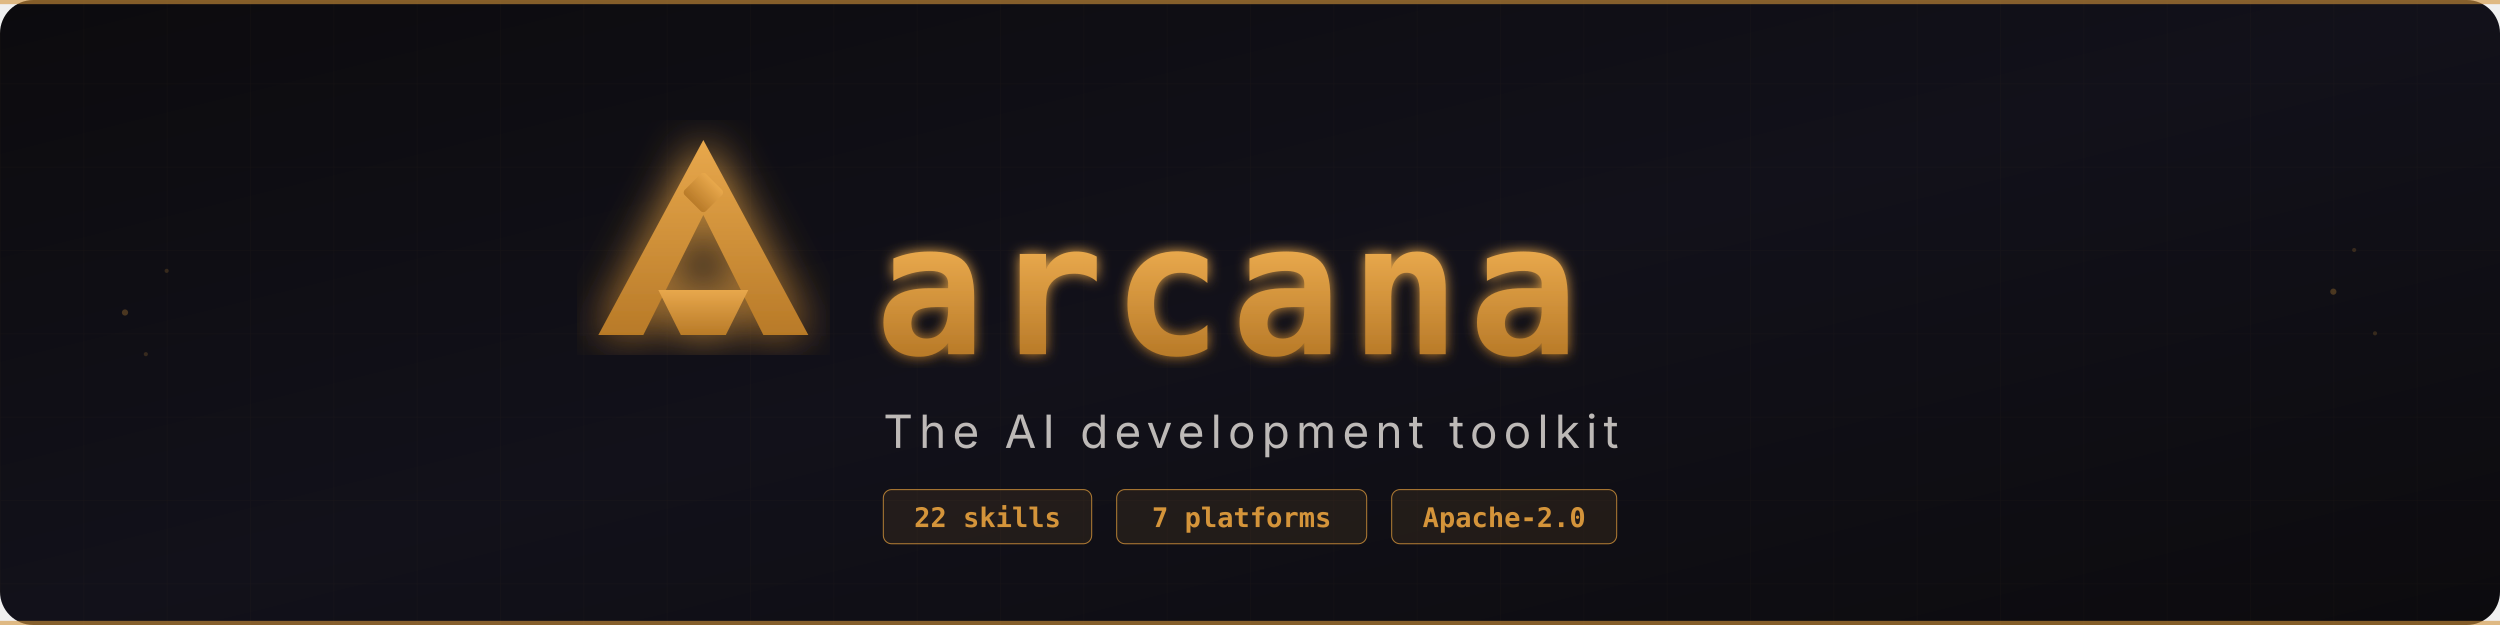
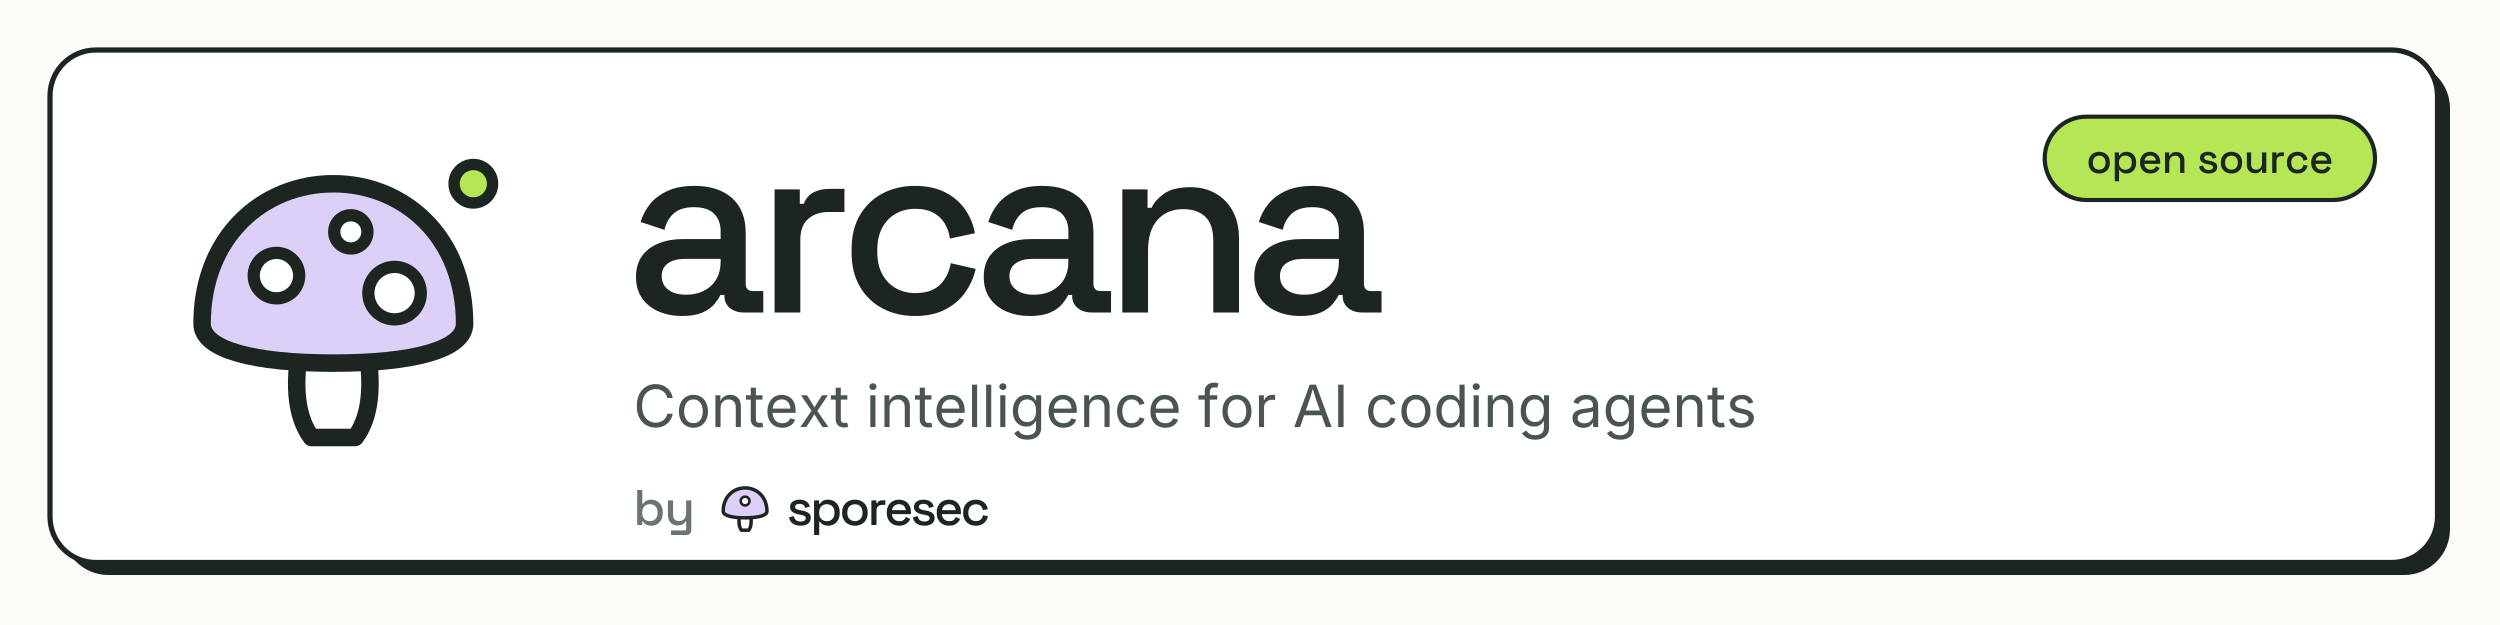
- <svg xmlns="http://www.w3.org/2000/svg" viewBox="0 0 1200 300" width="1200" height="300">
-   <defs>
-     <linearGradient id="bg" x1="0" y1="0" x2="1" y2="1">
-       <stop offset="0%" stop-color="#0c0b0e" />
-       <stop offset="50%" stop-color="#12111a" />
-       <stop offset="100%" stop-color="#0c0b0e" />
-     </linearGradient>
-     <linearGradient id="amber-glow" x1="0" y1="0" x2="0" y2="1">
-       <stop offset="0%" stop-color="#e8a84c" />
-       <stop offset="100%" stop-color="#b87a28" />
-     </linearGradient>
-     <filter id="glow">
-       <feGaussianBlur stdDeviation="6" result="blur" />
-       <feMerge>
-         <feMergeNode in="blur" />
-         <feMergeNode in="SourceGraphic" />
-       </feMerge>
-     </filter>
-     <filter id="soft-glow">
-       <feGaussianBlur stdDeviation="3" result="blur" />
-       <feMerge>
-         <feMergeNode in="blur" />
-         <feMergeNode in="SourceGraphic" />
-       </feMerge>
-     </filter>
-     <pattern id="grid" width="40" height="40" patternUnits="userSpaceOnUse">
-       <path d="M 40 0 L 0 0 0 40" fill="none" stroke="rgba(212,148,58,0.04)" stroke-width="0.5" />
-     </pattern>
-   </defs>
-   <rect width="1200" height="300" fill="url(#bg)" rx="16" />
-   <rect width="1200" height="300" fill="url(#grid)" rx="16" />
-   <line x1="0" y1="1" x2="1200" y2="1" stroke="#d4943a" stroke-width="2" opacity="0.6" />
-   <line x1="0" y1="299" x2="1200" y2="299" stroke="#d4943a" stroke-width="2" opacity="0.6" />
-   <circle cx="60" cy="150" r="1.5" fill="#d4943a" opacity="0.3" />
-   <circle cx="80" cy="130" r="1" fill="#d4943a" opacity="0.2" />
-   <circle cx="70" cy="170" r="1" fill="#d4943a" opacity="0.2" />
-   <circle cx="1120" cy="140" r="1.5" fill="#d4943a" opacity="0.3" />
-   <circle cx="1140" cy="160" r="1" fill="#d4943a" opacity="0.2" />
-   <circle cx="1130" cy="120" r="1" fill="#d4943a" opacity="0.2" />
-   <g transform="translate(280, 60) scale(1.8)" filter="url(#glow)">
-     <polygon fill="url(#amber-glow)" points="32,4 4,56 16,56 32,24 48,56 60,56" />
-     <polygon fill="url(#amber-glow)" points="20,44 44,44 38,56 26,56" />
-     <rect fill="url(#amber-glow)" x="28" y="14" width="8" height="8" rx="1" transform="rotate(45,32,18)" />
+ <svg xmlns="http://www.w3.org/2000/svg" viewBox="0 0 1200 300" width="1200" height="300" role="img" aria-label="arcana by sporesec: context intelligence for AI coding agents">
+   <rect width="1200" height="300" fill="#FBFBF8" />
+   <rect x="30" y="30" width="1146" height="246" rx="22" fill="#1D2521" />
+   <rect x="24" y="24" width="1146" height="246" rx="22" fill="#FFFFFF" stroke="#1D2521" stroke-width="2.5" />
+   <g transform="translate(76 63) scale(4.2)" stroke="#1D2521" stroke-linejoin="round">
+     <path d="M16 26 C15.5 30 16 33 17.5 35 h5 C24 33 24.5 30 24 26" fill="#FFFFFF" stroke-width="2" />
+     <path d="M5 22 C5 12 12 6 20 6 C28 6 35 12 35 22 C35 25 29 26.5 20 26.5 C11 26.5 5 25 5 22 Z" fill="#DCCFF8" stroke-width="2" />
+     <circle cx="13.5" cy="16.5" r="2.6" fill="#FFFFFF" stroke-width="1.4" />
+     <circle cx="22" cy="11.5" r="1.9" fill="#FFFFFF" stroke-width="1.4" />
+     <circle cx="27" cy="18.5" r="3" fill="#FFFFFF" stroke-width="1.4" />
+     <circle cx="36" cy="6" r="2.2" fill="#B5E655" stroke-width="1.3" />
  </g>
-   <text x="420" y="170" fill="url(#amber-glow)" font-family="'JetBrains Mono','Fira Code','Cascadia Code',monospace" font-size="88" font-weight="700" letter-spacing="4" filter="url(#soft-glow)">arcana</text>
-   <text x="424" y="215" fill="#e8e4df" font-family="'Inter','Segoe UI',system-ui,sans-serif" font-size="22" letter-spacing="3" opacity="0.8">The AI development toolkit</text>
-   <g transform="translate(424, 235)">
-     <rect width="100" height="26" rx="4" fill="rgba(212,148,58,0.12)" stroke="#d4943a" stroke-width="0.5" opacity="0.8" />
-     <text x="50" y="18" fill="#d4943a" font-family="'JetBrains Mono','Fira Code',monospace" font-size="13" font-weight="600" text-anchor="middle">22 skills</text>
+   <path d="M327.426 151.68Q321.15 151.68 316.131 149.502Q311.112 147.324 308.193 143.127Q305.274 138.93 305.274 132.936Q305.274 126.9 308.193 122.865Q311.112 118.83 316.227 116.793Q321.342 114.756 327.81 114.756H345.894V110.934Q345.894 105.726 342.75 102.585Q339.606 99.444 333.132 99.444Q326.778 99.444 323.409 102.444Q320.04 105.444 318.948 110.322L307.464 106.566Q308.904 101.796 312.063 97.89Q315.222 93.984 320.499 91.602Q325.776 89.22 333.288 89.22Q344.796 89.22 351.363 95.058Q357.93 100.896 357.93 111.762V136.104Q357.93 139.704 361.29 139.704H366.384V150.0H357.144Q352.956 150.0 350.328 147.819Q347.7 145.638 347.7 141.954V141.582H345.798Q344.94 143.442 342.987 145.845Q341.034 148.248 337.308 149.964Q333.582 151.68 327.426 151.68ZM329.31 141.456Q336.678 141.456 341.286 137.202Q345.894 132.948 345.894 125.556V124.272H328.554Q323.64 124.272 320.631 126.387Q317.622 128.502 317.622 132.582Q317.622 136.662 320.751 139.059Q323.88 141.456 329.31 141.456ZM371.796 150.0V90.9H383.904V97.83H385.812Q387.258 94.104 390.402 92.382Q393.546 90.66 398.256 90.66H405.33V101.748H397.806Q391.752 101.748 387.948 105.039Q384.144 108.33 384.144 115.236V150.0ZM439.134 151.68Q430.536 151.68 423.642 148.059Q416.748 144.438 412.752 137.598Q408.756 130.758 408.756 121.206V119.694Q408.756 110.1 412.752 103.281Q416.748 96.462 423.642 92.841Q430.536 89.22 439.134 89.22Q447.612 89.22 453.627 92.283Q459.642 95.346 463.254 100.524Q466.866 105.702 467.94 111.966L455.946 114.498Q455.424 110.52 453.492 107.283Q451.56 104.046 448.059 102.135Q444.558 100.224 439.368 100.224Q434.178 100.224 430.035 102.54Q425.892 104.856 423.498 109.26Q421.104 113.664 421.104 119.892V121.008Q421.104 127.236 423.498 131.64Q425.892 136.044 430.035 138.36Q434.178 140.676 439.368 140.676Q447.174 140.676 451.239 136.632Q455.304 132.588 456.348 126.324L468.342 129.09Q466.95 135.198 463.296 140.376Q459.642 145.554 453.627 148.617Q447.612 151.68 439.134 151.68ZM494.346 151.68Q488.07 151.68 483.051 149.502Q478.032 147.324 475.113 143.127Q472.194 138.93 472.194 132.936Q472.194 126.9 475.113 122.865Q478.032 118.83 483.147 116.793Q488.262 114.756 494.73 114.756H512.814V110.934Q512.814 105.726 509.67 102.585Q506.526 99.444 500.052 99.444Q493.698 99.444 490.329 102.444Q486.96 105.444 485.868 110.322L474.384 106.566Q475.824 101.796 478.983 97.89Q482.142 93.984 487.419 91.602Q492.696 89.22 500.208 89.22Q511.716 89.22 518.283 95.058Q524.85 100.896 524.85 111.762V136.104Q524.85 139.704 528.21 139.704H533.304V150.0H524.064Q519.876 150.0 517.248 147.819Q514.62 145.638 514.62 141.954V141.582H512.718Q511.86 143.442 509.907 145.845Q507.954 148.248 504.228 149.964Q500.502 151.68 494.346 151.68ZM496.23 141.456Q503.598 141.456 508.206 137.202Q512.814 132.948 512.814 125.556V124.272H495.474Q490.56 124.272 487.551 126.387Q484.542 128.502 484.542 132.582Q484.542 136.662 487.671 139.059Q490.8 141.456 496.23 141.456ZM538.716 150.0V90.9H550.824V99.75H552.732Q554.424 96.084 558.72 92.97Q563.016 89.856 571.518 89.856Q578.268 89.856 583.509 92.847Q588.75 95.838 591.735 101.334Q594.72 106.83 594.72 114.48V150.0H582.372V115.428Q582.372 107.7 578.547 104.046Q574.722 100.392 567.93 100.392Q560.256 100.392 555.66 105.474Q551.064 110.556 551.064 120.138V150.0ZM624.186 151.68Q617.91 151.68 612.891 149.502Q607.872 147.324 604.953 143.127Q602.034 138.93 602.034 132.936Q602.034 126.9 604.953 122.865Q607.872 118.83 612.987 116.793Q618.102 114.756 624.57 114.756H642.654V110.934Q642.654 105.726 639.51 102.585Q636.366 99.444 629.892 99.444Q623.538 99.444 620.169 102.444Q616.8 105.444 615.708 110.322L604.224 106.566Q605.664 101.796 608.823 97.89Q611.982 93.984 617.259 91.602Q622.536 89.22 630.048 89.22Q641.556 89.22 648.123 95.058Q654.69 100.896 654.69 111.762V136.104Q654.69 139.704 658.05 139.704H663.144V150.0H653.904Q649.716 150.0 647.088 147.819Q644.46 145.638 644.46 141.954V141.582H642.558Q641.7 143.442 639.747 145.845Q637.794 148.248 634.068 149.964Q630.342 151.68 624.186 151.68ZM626.07 141.456Q633.438 141.456 638.046 137.202Q642.654 132.948 642.654 125.556V124.272H625.314Q620.4 124.272 617.391 126.387Q614.382 128.502 614.382 132.582Q614.382 136.662 617.511 139.059Q620.64 141.456 626.07 141.456Z" fill="#1D2521" />
+   <path d="M314.705 205.273Q312.094 205.273 310.05 204.009Q308.006 202.744 306.837 200.399Q305.668 198.055 305.668 194.828Q305.668 191.588 306.837 189.243Q308.006 186.898 310.05 185.627Q312.094 184.355 314.705 184.355Q316.25 184.355 317.624 184.807Q318.998 185.258 320.092 186.126Q321.186 186.994 321.917 188.231Q322.648 189.469 322.922 191.041H320.324Q320.105 189.988 319.579 189.195Q319.053 188.402 318.294 187.855Q317.535 187.309 316.619 187.035Q315.703 186.762 314.705 186.762Q312.873 186.762 311.396 187.691Q309.92 188.621 309.059 190.419Q308.197 192.217 308.197 194.828Q308.197 197.426 309.065 199.224Q309.934 201.021 311.41 201.944Q312.887 202.867 314.705 202.867Q315.703 202.867 316.619 202.587Q317.535 202.307 318.294 201.767Q319.053 201.227 319.579 200.427Q320.105 199.627 320.324 198.588H322.922Q322.662 200.146 321.931 201.377Q321.199 202.607 320.105 203.482Q319.012 204.357 317.638 204.815Q316.264 205.273 314.705 205.273ZM332.834 205.328Q330.756 205.328 329.19 204.344Q327.625 203.359 326.75 201.582Q325.875 199.805 325.875 197.453Q325.875 195.061 326.75 193.276Q327.625 191.492 329.19 190.508Q330.756 189.523 332.834 189.523Q334.926 189.523 336.498 190.508Q338.07 191.492 338.945 193.276Q339.82 195.061 339.82 197.453Q339.82 199.805 338.945 201.582Q338.07 203.359 336.498 204.344Q334.926 205.328 332.834 205.328ZM332.834 203.127Q334.379 203.127 335.377 202.334Q336.375 201.541 336.854 200.249Q337.332 198.957 337.332 197.453Q337.332 195.936 336.854 194.63Q336.375 193.324 335.377 192.524Q334.379 191.725 332.834 191.725Q331.303 191.725 330.318 192.524Q329.334 193.324 328.855 194.623Q328.377 195.922 328.377 197.453Q328.377 198.957 328.855 200.249Q329.334 201.541 330.318 202.334Q331.303 203.127 332.834 203.127ZM345.863 195.84V205.0H343.402V189.715H345.768L345.781 193.42H345.439Q346.137 191.301 347.429 190.412Q348.721 189.523 350.457 189.523Q352.002 189.523 353.164 190.159Q354.326 190.795 354.976 192.073Q355.625 193.352 355.625 195.293V205.0H353.164V195.498Q353.164 193.734 352.241 192.736Q351.318 191.738 349.719 191.738Q348.625 191.738 347.75 192.217Q346.875 192.695 346.369 193.611Q345.863 194.527 345.863 195.84ZM365.961 189.715V191.82H358.059V189.715ZM360.355 186.078H362.816V201.035Q362.816 202.061 363.233 202.532Q363.65 203.004 364.621 203.004Q364.854 203.004 365.216 202.949Q365.578 202.895 365.879 202.84L366.385 204.918Q366.002 205.055 365.517 205.123Q365.031 205.191 364.553 205.191Q362.57 205.191 361.463 204.146Q360.355 203.1 360.355 201.227ZM375.531 205.328Q373.316 205.328 371.71 204.344Q370.104 203.359 369.235 201.596Q368.367 199.832 368.367 197.48Q368.367 195.129 369.215 193.338Q370.062 191.547 371.614 190.535Q373.166 189.523 375.244 189.523Q376.461 189.523 377.644 189.927Q378.826 190.33 379.79 191.226Q380.754 192.121 381.328 193.584Q381.902 195.047 381.902 197.166V198.191H370.035V196.113H380.576L379.428 196.879Q379.428 195.375 378.956 194.206Q378.484 193.037 377.555 192.374Q376.625 191.711 375.244 191.711Q373.863 191.711 372.879 192.388Q371.895 193.064 371.375 194.151Q370.855 195.238 370.855 196.482V197.863Q370.855 199.559 371.443 200.741Q372.031 201.924 373.091 202.532Q374.15 203.141 375.545 203.141Q376.447 203.141 377.186 202.881Q377.924 202.621 378.457 202.095Q378.99 201.568 379.277 200.789L381.656 201.445Q381.301 202.594 380.453 203.469Q379.605 204.344 378.354 204.836Q377.104 205.328 375.531 205.328ZM384.158 205.0 390.188 196.209 390.174 198.096 384.473 189.715H387.344L389.244 192.682Q389.982 193.83 390.522 194.828Q391.062 195.826 391.637 196.756H390.352Q390.939 195.826 391.425 194.828Q391.91 193.83 392.662 192.682L394.604 189.715H397.42L391.691 198.205V196.387L397.666 205.0H394.809L392.566 201.568Q391.842 200.447 391.315 199.483Q390.789 198.52 390.229 197.631H391.527Q390.967 198.52 390.488 199.483Q390.01 200.447 389.271 201.568L387.002 205.0ZM406.73 189.715V191.82H398.828V189.715ZM401.125 186.078H403.586V201.035Q403.586 202.061 404.003 202.532Q404.42 203.004 405.391 203.004Q405.623 203.004 405.985 202.949Q406.348 202.895 406.648 202.84L407.154 204.918Q406.771 205.055 406.286 205.123Q405.801 205.191 405.322 205.191Q403.34 205.191 402.232 204.146Q401.125 203.1 401.125 201.227ZM417.75 205.0V189.715H420.211V205.0ZM418.994 187.213Q418.297 187.213 417.791 186.734Q417.285 186.256 417.285 185.586Q417.285 184.902 417.791 184.431Q418.297 183.959 418.994 183.959Q419.705 183.959 420.211 184.431Q420.717 184.902 420.717 185.586Q420.717 186.256 420.211 186.734Q419.705 187.213 418.994 187.213ZM426.992 195.84V205.0H424.531V189.715H426.896L426.91 193.42H426.568Q427.266 191.301 428.558 190.412Q429.85 189.523 431.586 189.523Q433.131 189.523 434.293 190.159Q435.455 190.795 436.104 192.073Q436.754 193.352 436.754 195.293V205.0H434.293V195.498Q434.293 193.734 433.37 192.736Q432.447 191.738 430.848 191.738Q429.754 191.738 428.879 192.217Q428.004 192.695 427.498 193.611Q426.992 194.527 426.992 195.84ZM447.09 189.715V191.82H439.188V189.715ZM441.484 186.078H443.945V201.035Q443.945 202.061 444.362 202.532Q444.779 203.004 445.75 203.004Q445.982 203.004 446.345 202.949Q446.707 202.895 447.008 202.84L447.514 204.918Q447.131 205.055 446.646 205.123Q446.16 205.191 445.682 205.191Q443.699 205.191 442.592 204.146Q441.484 203.1 441.484 201.227ZM456.66 205.328Q454.445 205.328 452.839 204.344Q451.232 203.359 450.364 201.596Q449.496 199.832 449.496 197.48Q449.496 195.129 450.344 193.338Q451.191 191.547 452.743 190.535Q454.295 189.523 456.373 189.523Q457.59 189.523 458.772 189.927Q459.955 190.33 460.919 191.226Q461.883 192.121 462.457 193.584Q463.031 195.047 463.031 197.166V198.191H451.164V196.113H461.705L460.557 196.879Q460.557 195.375 460.085 194.206Q459.613 193.037 458.684 192.374Q457.754 191.711 456.373 191.711Q454.992 191.711 454.008 192.388Q453.023 193.064 452.504 194.151Q451.984 195.238 451.984 196.482V197.863Q451.984 199.559 452.572 200.741Q453.16 201.924 454.22 202.532Q455.279 203.141 456.674 203.141Q457.576 203.141 458.314 202.881Q459.053 202.621 459.586 202.095Q460.119 201.568 460.406 200.789L462.785 201.445Q462.43 202.594 461.582 203.469Q460.734 204.344 459.483 204.836Q458.232 205.328 456.66 205.328ZM469.02 184.629V205.0H466.559V184.629ZM475.801 184.629V205.0H473.34V184.629ZM480.121 205.0V189.715H482.582V205.0ZM481.365 187.213Q480.668 187.213 480.162 186.734Q479.656 186.256 479.656 185.586Q479.656 184.902 480.162 184.431Q480.668 183.959 481.365 183.959Q482.076 183.959 482.582 184.431Q483.088 184.902 483.088 185.586Q483.088 186.256 482.582 186.734Q482.076 187.213 481.365 187.213ZM493.096 211.043Q491.4 211.043 490.163 210.612Q488.926 210.182 488.105 209.471Q487.285 208.76 486.807 207.926L488.803 206.641Q489.131 207.078 489.616 207.611Q490.102 208.145 490.929 208.521Q491.756 208.896 493.096 208.896Q494.928 208.896 496.11 208.021Q497.293 207.146 497.293 205.26V202.197H497.061Q496.801 202.635 496.329 203.236Q495.857 203.838 494.976 204.296Q494.094 204.754 492.617 204.754Q490.785 204.754 489.322 203.886Q487.859 203.018 487.012 201.35Q486.164 199.682 486.164 197.289Q486.164 194.924 486.998 193.181Q487.832 191.438 489.302 190.48Q490.771 189.523 492.672 189.523Q494.148 189.523 495.03 190.009Q495.912 190.494 496.391 191.123Q496.869 191.752 497.129 192.162H497.361V189.715H499.754V205.396Q499.754 207.365 498.865 208.616Q497.977 209.867 496.466 210.455Q494.955 211.043 493.096 211.043ZM493.027 202.566Q494.422 202.566 495.379 201.931Q496.336 201.295 496.828 200.099Q497.32 198.902 497.32 197.234Q497.32 195.607 496.835 194.37Q496.35 193.133 495.393 192.429Q494.436 191.725 493.027 191.725Q491.578 191.725 490.607 192.47Q489.637 193.215 489.151 194.459Q488.666 195.703 488.666 197.234Q488.666 198.807 489.158 200.01Q489.65 201.213 490.621 201.89Q491.592 202.566 493.027 202.566ZM510.5 205.328Q508.285 205.328 506.679 204.344Q505.072 203.359 504.204 201.596Q503.336 199.832 503.336 197.48Q503.336 195.129 504.184 193.338Q505.031 191.547 506.583 190.535Q508.135 189.523 510.213 189.523Q511.43 189.523 512.612 189.927Q513.795 190.33 514.759 191.226Q515.723 192.121 516.297 193.584Q516.871 195.047 516.871 197.166V198.191H505.004V196.113H515.545L514.396 196.879Q514.396 195.375 513.925 194.206Q513.453 193.037 512.523 192.374Q511.594 191.711 510.213 191.711Q508.832 191.711 507.848 192.388Q506.863 193.064 506.344 194.151Q505.824 195.238 505.824 196.482V197.863Q505.824 199.559 506.412 200.741Q507.0 201.924 508.06 202.532Q509.119 203.141 510.514 203.141Q511.416 203.141 512.154 202.881Q512.893 202.621 513.426 202.095Q513.959 201.568 514.246 200.789L516.625 201.445Q516.27 202.594 515.422 203.469Q514.574 204.344 513.323 204.836Q512.072 205.328 510.5 205.328ZM522.859 195.84V205.0H520.398V189.715H522.764L522.777 193.42H522.436Q523.133 191.301 524.425 190.412Q525.717 189.523 527.453 189.523Q528.998 189.523 530.16 190.159Q531.322 190.795 531.972 192.073Q532.621 193.352 532.621 195.293V205.0H530.16V195.498Q530.16 193.734 529.237 192.736Q528.314 191.738 526.715 191.738Q525.621 191.738 524.746 192.217Q523.871 192.695 523.365 193.611Q522.859 194.527 522.859 195.84ZM543.162 205.328Q541.084 205.328 539.519 204.344Q537.953 203.359 537.078 201.582Q536.203 199.805 536.203 197.453Q536.203 195.061 537.078 193.276Q537.953 191.492 539.519 190.508Q541.084 189.523 543.162 189.523Q544.27 189.523 545.254 189.811Q546.238 190.098 547.052 190.638Q547.865 191.178 548.453 191.964Q549.041 192.75 549.355 193.748L546.99 194.418Q546.826 193.83 546.484 193.338Q546.143 192.846 545.657 192.483Q545.172 192.121 544.543 191.923Q543.914 191.725 543.162 191.725Q541.631 191.725 540.646 192.524Q539.662 193.324 539.184 194.623Q538.705 195.922 538.705 197.453Q538.705 198.957 539.184 200.249Q539.662 201.541 540.646 202.334Q541.631 203.127 543.162 203.127Q543.928 203.127 544.57 202.922Q545.213 202.717 545.712 202.341Q546.211 201.965 546.553 201.445Q546.895 200.926 547.059 200.311L549.41 200.98Q549.109 202.006 548.515 202.806Q547.92 203.605 547.1 204.173Q546.279 204.74 545.281 205.034Q544.283 205.328 543.162 205.328ZM559.363 205.328Q557.148 205.328 555.542 204.344Q553.936 203.359 553.067 201.596Q552.199 199.832 552.199 197.48Q552.199 195.129 553.047 193.338Q553.895 191.547 555.446 190.535Q556.998 189.523 559.076 189.523Q560.293 189.523 561.476 189.927Q562.658 190.33 563.622 191.226Q564.586 192.121 565.16 193.584Q565.734 195.047 565.734 197.166V198.191H553.867V196.113H564.408L563.26 196.879Q563.26 195.375 562.788 194.206Q562.316 193.037 561.387 192.374Q560.457 191.711 559.076 191.711Q557.695 191.711 556.711 192.388Q555.727 193.064 555.207 194.151Q554.688 195.238 554.688 196.482V197.863Q554.688 199.559 555.275 200.741Q555.863 201.924 556.923 202.532Q557.982 203.141 559.377 203.141Q560.279 203.141 561.018 202.881Q561.756 202.621 562.289 202.095Q562.822 201.568 563.109 200.789L565.488 201.445Q565.133 202.594 564.285 203.469Q563.438 204.344 562.187 204.836Q560.936 205.328 559.363 205.328ZM584.246 189.715V191.82H575.25V189.715ZM578.258 205.0V187.678Q578.258 186.352 578.88 185.463Q579.502 184.574 580.5 184.123Q581.498 183.672 582.605 183.672Q583.48 183.672 584.055 183.815Q584.629 183.959 584.902 184.082L584.219 186.188Q584.027 186.119 583.72 186.037Q583.412 185.955 582.893 185.955Q581.758 185.955 581.238 186.536Q580.719 187.117 580.719 188.225V205.0ZM593.721 205.328Q591.643 205.328 590.077 204.344Q588.512 203.359 587.637 201.582Q586.762 199.805 586.762 197.453Q586.762 195.061 587.637 193.276Q588.512 191.492 590.077 190.508Q591.643 189.523 593.721 189.523Q595.812 189.523 597.385 190.508Q598.957 191.492 599.832 193.276Q600.707 195.061 600.707 197.453Q600.707 199.805 599.832 201.582Q598.957 203.359 597.385 204.344Q595.812 205.328 593.721 205.328ZM593.721 203.127Q595.266 203.127 596.264 202.334Q597.262 201.541 597.74 200.249Q598.219 198.957 598.219 197.453Q598.219 195.936 597.74 194.63Q597.262 193.324 596.264 192.524Q595.266 191.725 593.721 191.725Q592.189 191.725 591.205 192.524Q590.221 193.324 589.742 194.623Q589.264 195.922 589.264 197.453Q589.264 198.957 589.742 200.249Q590.221 201.541 591.205 202.334Q592.189 203.127 593.721 203.127ZM604.289 205.0V189.715H606.668V192.066H606.832Q607.256 190.904 608.343 190.2Q609.43 189.496 610.797 189.496Q611.07 189.496 611.446 189.51Q611.822 189.523 612.041 189.537V192.012Q611.932 191.984 611.494 191.93Q611.057 191.875 610.564 191.875Q609.471 191.875 608.603 192.333Q607.734 192.791 607.242 193.591Q606.75 194.391 606.75 195.43V205.0ZM621.256 205.0 628.652 184.629H631.66L639.152 205.0H636.418L632.098 192.914Q631.701 191.793 631.175 190.118Q630.648 188.443 629.896 185.846H630.389Q629.65 188.471 629.11 190.173Q628.57 191.875 628.215 192.914L624.018 205.0ZM624.975 199.312V197.043H635.434V199.312ZM644.922 184.629V205.0H642.324V184.629ZM663.639 205.328Q661.561 205.328 659.995 204.344Q658.43 203.359 657.555 201.582Q656.68 199.805 656.68 197.453Q656.68 195.061 657.555 193.276Q658.43 191.492 659.995 190.508Q661.561 189.523 663.639 189.523Q664.746 189.523 665.73 189.811Q666.715 190.098 667.528 190.638Q668.342 191.178 668.93 191.964Q669.518 192.75 669.832 193.748L667.467 194.418Q667.303 193.83 666.961 193.338Q666.619 192.846 666.134 192.483Q665.648 192.121 665.02 191.923Q664.391 191.725 663.639 191.725Q662.107 191.725 661.123 192.524Q660.139 193.324 659.66 194.623Q659.182 195.922 659.182 197.453Q659.182 198.957 659.66 200.249Q660.139 201.541 661.123 202.334Q662.107 203.127 663.639 203.127Q664.404 203.127 665.047 202.922Q665.689 202.717 666.188 202.341Q666.688 201.965 667.029 201.445Q667.371 200.926 667.535 200.311L669.887 200.98Q669.586 202.006 668.991 202.806Q668.396 203.605 667.576 204.173Q666.756 204.74 665.758 205.034Q664.76 205.328 663.639 205.328ZM679.635 205.328Q677.557 205.328 675.991 204.344Q674.426 203.359 673.551 201.582Q672.676 199.805 672.676 197.453Q672.676 195.061 673.551 193.276Q674.426 191.492 675.991 190.508Q677.557 189.523 679.635 189.523Q681.727 189.523 683.299 190.508Q684.871 191.492 685.746 193.276Q686.621 195.061 686.621 197.453Q686.621 199.805 685.746 201.582Q684.871 203.359 683.299 204.344Q681.727 205.328 679.635 205.328ZM679.635 203.127Q681.18 203.127 682.178 202.334Q683.176 201.541 683.654 200.249Q684.133 198.957 684.133 197.453Q684.133 195.936 683.654 194.63Q683.176 193.324 682.178 192.524Q681.18 191.725 679.635 191.725Q678.104 191.725 677.119 192.524Q676.135 193.324 675.656 194.623Q675.178 195.922 675.178 197.453Q675.178 198.957 675.656 200.249Q676.135 201.541 677.119 202.334Q678.104 203.127 679.635 203.127ZM695.932 205.328Q694.031 205.328 692.568 204.357Q691.105 203.387 690.285 201.609Q689.465 199.832 689.465 197.398Q689.465 194.979 690.292 193.208Q691.119 191.438 692.582 190.48Q694.045 189.523 695.945 189.523Q697.436 189.523 698.311 190.016Q699.186 190.508 699.657 191.13Q700.129 191.752 700.375 192.162H700.566V184.629H703.027V205.0H700.648V202.635H700.375Q700.129 203.059 699.644 203.694Q699.158 204.33 698.276 204.829Q697.395 205.328 695.932 205.328ZM696.301 203.127Q697.695 203.127 698.652 202.396Q699.609 201.664 700.102 200.365Q700.594 199.066 700.594 197.371Q700.594 195.676 700.108 194.411Q699.623 193.146 698.666 192.436Q697.709 191.725 696.301 191.725Q694.852 191.725 693.888 192.477Q692.924 193.229 692.445 194.507Q691.967 195.785 691.967 197.371Q691.967 198.971 692.452 200.276Q692.938 201.582 693.908 202.354Q694.879 203.127 696.301 203.127ZM707.348 205.0V189.715H709.809V205.0ZM708.592 187.213Q707.895 187.213 707.389 186.734Q706.883 186.256 706.883 185.586Q706.883 184.902 707.389 184.431Q707.895 183.959 708.592 183.959Q709.303 183.959 709.809 184.431Q710.314 184.902 710.314 185.586Q710.314 186.256 709.809 186.734Q709.303 187.213 708.592 187.213ZM716.59 195.84V205.0H714.129V189.715H716.494L716.508 193.42H716.166Q716.863 191.301 718.155 190.412Q719.447 189.523 721.184 189.523Q722.729 189.523 723.891 190.159Q725.053 190.795 725.702 192.073Q726.352 193.352 726.352 195.293V205.0H723.891V195.498Q723.891 193.734 722.968 192.736Q722.045 191.738 720.445 191.738Q719.352 191.738 718.477 192.217Q717.602 192.695 717.096 193.611Q716.59 194.527 716.59 195.84ZM736.865 211.043Q735.17 211.043 733.933 210.612Q732.695 210.182 731.875 209.471Q731.055 208.76 730.576 207.926L732.572 206.641Q732.9 207.078 733.386 207.611Q733.871 208.145 734.698 208.521Q735.525 208.896 736.865 208.896Q738.697 208.896 739.88 208.021Q741.062 207.146 741.062 205.26V202.197H740.83Q740.57 202.635 740.099 203.236Q739.627 203.838 738.745 204.296Q737.863 204.754 736.387 204.754Q734.555 204.754 733.092 203.886Q731.629 203.018 730.781 201.35Q729.934 199.682 729.934 197.289Q729.934 194.924 730.768 193.181Q731.602 191.438 733.071 190.48Q734.541 189.523 736.441 189.523Q737.918 189.523 738.8 190.009Q739.682 190.494 740.16 191.123Q740.639 191.752 740.898 192.162H741.131V189.715H743.523V205.396Q743.523 207.365 742.635 208.616Q741.746 209.867 740.235 210.455Q738.725 211.043 736.865 211.043ZM736.797 202.566Q738.191 202.566 739.148 201.931Q740.105 201.295 740.598 200.099Q741.09 198.902 741.09 197.234Q741.09 195.607 740.604 194.37Q740.119 193.133 739.162 192.429Q738.205 191.725 736.797 191.725Q735.348 191.725 734.377 192.47Q733.406 193.215 732.921 194.459Q732.436 195.703 732.436 197.234Q732.436 198.807 732.928 200.01Q733.42 201.213 734.391 201.89Q735.361 202.566 736.797 202.566ZM759.998 205.355Q758.549 205.355 757.366 204.809Q756.184 204.262 755.486 203.209Q754.789 202.156 754.789 200.652Q754.789 199.34 755.309 198.52Q755.828 197.699 756.696 197.228Q757.564 196.756 758.617 196.523Q759.67 196.291 760.736 196.154Q762.104 195.977 762.965 195.881Q763.826 195.785 764.243 195.553Q764.66 195.32 764.66 194.76V194.678Q764.66 193.721 764.305 193.058Q763.949 192.395 763.238 192.039Q762.527 191.684 761.461 191.684Q760.367 191.684 759.588 192.025Q758.809 192.367 758.323 192.88Q757.838 193.393 757.592 193.926L755.227 193.146Q755.814 191.752 756.812 190.966Q757.811 190.18 759.014 189.852Q760.217 189.523 761.393 189.523Q762.158 189.523 763.136 189.708Q764.113 189.893 765.022 190.439Q765.932 190.986 766.526 192.06Q767.121 193.133 767.121 194.924V205.0H764.701V202.922H764.537Q764.277 203.455 763.703 204.022Q763.129 204.59 762.213 204.973Q761.297 205.355 759.998 205.355ZM760.422 203.182Q761.789 203.182 762.732 202.648Q763.676 202.115 764.168 201.261Q764.66 200.406 764.66 199.477V197.357Q764.51 197.535 764.004 197.679Q763.498 197.822 762.849 197.932Q762.199 198.041 761.591 198.116Q760.982 198.191 760.627 198.232Q759.738 198.342 758.966 198.608Q758.193 198.875 757.729 199.388Q757.264 199.9 757.264 200.775Q757.264 201.568 757.674 202.102Q758.084 202.635 758.795 202.908Q759.506 203.182 760.422 203.182ZM777.635 211.043Q775.939 211.043 774.702 210.612Q773.465 210.182 772.645 209.471Q771.824 208.76 771.346 207.926L773.342 206.641Q773.67 207.078 774.155 207.611Q774.641 208.145 775.468 208.521Q776.295 208.896 777.635 208.896Q779.467 208.896 780.649 208.021Q781.832 207.146 781.832 205.26V202.197H781.6Q781.34 202.635 780.868 203.236Q780.396 203.838 779.515 204.296Q778.633 204.754 777.156 204.754Q775.324 204.754 773.861 203.886Q772.398 203.018 771.551 201.35Q770.703 199.682 770.703 197.289Q770.703 194.924 771.537 193.181Q772.371 191.438 773.841 190.48Q775.311 189.523 777.211 189.523Q778.688 189.523 779.569 190.009Q780.451 190.494 780.93 191.123Q781.408 191.752 781.668 192.162H781.9V189.715H784.293V205.396Q784.293 207.365 783.404 208.616Q782.516 209.867 781.005 210.455Q779.494 211.043 777.635 211.043ZM777.566 202.566Q778.961 202.566 779.918 201.931Q780.875 201.295 781.367 200.099Q781.859 198.902 781.859 197.234Q781.859 195.607 781.374 194.37Q780.889 193.133 779.932 192.429Q778.975 191.725 777.566 191.725Q776.117 191.725 775.146 192.47Q774.176 193.215 773.69 194.459Q773.205 195.703 773.205 197.234Q773.205 198.807 773.697 200.01Q774.189 201.213 775.16 201.89Q776.131 202.566 777.566 202.566ZM795.039 205.328Q792.824 205.328 791.218 204.344Q789.611 203.359 788.743 201.596Q787.875 199.832 787.875 197.48Q787.875 195.129 788.723 193.338Q789.57 191.547 791.122 190.535Q792.674 189.523 794.752 189.523Q795.969 189.523 797.151 189.927Q798.334 190.33 799.298 191.226Q800.262 192.121 800.836 193.584Q801.41 195.047 801.41 197.166V198.191H789.543V196.113H800.084L798.936 196.879Q798.936 195.375 798.464 194.206Q797.992 193.037 797.062 192.374Q796.133 191.711 794.752 191.711Q793.371 191.711 792.387 192.388Q791.402 193.064 790.883 194.151Q790.363 195.238 790.363 196.482V197.863Q790.363 199.559 790.951 200.741Q791.539 201.924 792.599 202.532Q793.658 203.141 795.053 203.141Q795.955 203.141 796.693 202.881Q797.432 202.621 797.965 202.095Q798.498 201.568 798.785 200.789L801.164 201.445Q800.809 202.594 799.961 203.469Q799.113 204.344 797.862 204.836Q796.611 205.328 795.039 205.328ZM807.398 195.84V205.0H804.938V189.715H807.303L807.316 193.42H806.975Q807.672 191.301 808.964 190.412Q810.256 189.523 811.992 189.523Q813.537 189.523 814.699 190.159Q815.861 190.795 816.511 192.073Q817.16 193.352 817.16 195.293V205.0H814.699V195.498Q814.699 193.734 813.776 192.736Q812.854 191.738 811.254 191.738Q810.16 191.738 809.285 192.217Q808.41 192.695 807.904 193.611Q807.398 194.527 807.398 195.84ZM827.496 189.715V191.82H819.594V189.715ZM821.891 186.078H824.352V201.035Q824.352 202.061 824.769 202.532Q825.186 203.004 826.156 203.004Q826.389 203.004 826.751 202.949Q827.113 202.895 827.414 202.84L827.92 204.918Q827.537 205.055 827.052 205.123Q826.566 205.191 826.088 205.191Q824.105 205.191 822.998 204.146Q821.891 203.1 821.891 201.227ZM835.836 205.328Q834.264 205.328 833.04 204.87Q831.816 204.412 831.023 203.51Q830.23 202.607 829.957 201.295L832.295 200.734Q832.623 201.992 833.532 202.58Q834.441 203.168 835.809 203.168Q837.408 203.168 838.358 202.484Q839.309 201.801 839.309 200.857Q839.309 200.064 838.755 199.538Q838.201 199.012 837.066 198.752L834.523 198.15Q832.445 197.658 831.434 196.626Q830.422 195.594 830.422 193.98Q830.422 192.668 831.16 191.663Q831.898 190.658 833.177 190.091Q834.455 189.523 836.082 189.523Q837.654 189.523 838.755 189.995Q839.855 190.467 840.546 191.294Q841.236 192.121 841.578 193.201L839.35 193.775Q839.035 192.955 838.304 192.285Q837.572 191.615 836.096 191.615Q834.729 191.615 833.819 192.244Q832.91 192.873 832.91 193.83Q832.91 194.678 833.525 195.19Q834.141 195.703 835.48 196.018L837.791 196.564Q839.869 197.057 840.867 198.089Q841.865 199.121 841.865 200.693Q841.865 202.033 841.106 203.079Q840.348 204.125 838.987 204.727Q837.627 205.328 835.836 205.328Z" fill="#4A5550" />
+   <path d="M312.664 252.336Q310.947 252.336 310.011 251.713Q309.076 251.089 308.634 250.316H308.253V252.0H305.831V235.2H308.301V241.783H308.682Q308.963 241.292 309.449 240.854Q309.935 240.415 310.726 240.13Q311.517 239.844 312.664 239.844Q314.154 239.844 315.395 240.56Q316.636 241.277 317.38 242.641Q318.124 244.004 318.124 245.915V246.265Q318.124 248.176 317.376 249.539Q316.628 250.903 315.387 251.62Q314.146 252.336 312.664 252.336ZM311.954 250.166Q313.556 250.166 314.597 249.136Q315.638 248.106 315.638 246.202V245.978Q315.638 244.074 314.604 243.044Q313.571 242.014 311.954 242.014Q310.36 242.014 309.315 243.044Q308.27 244.074 308.27 245.978V246.202Q308.27 248.106 309.315 249.136Q310.36 250.166 311.954 250.166ZM322.09 256.8V254.63H328.688Q329.376 254.63 329.376 253.91V250.28H328.995Q328.769 250.747 328.323 251.193Q327.878 251.639 327.135 251.924Q326.393 252.209 325.254 252.209Q323.913 252.209 322.86 251.611Q321.808 251.012 321.211 249.91Q320.614 248.807 320.614 247.292V240.18H323.084V247.103Q323.084 248.64 323.849 249.371Q324.614 250.102 325.972 250.102Q327.507 250.102 328.426 249.089Q329.345 248.077 329.345 246.161V240.18H331.815V254.414Q331.815 255.512 331.183 256.156Q330.551 256.8 329.444 256.8Z" fill="#6B7570" />
+   <g transform="translate(343.64 230) scale(0.7)" stroke="#1D2521" stroke-linejoin="round">
+     <path d="M16 26 C15.5 30 16 33 17.5 35 h5 C24 33 24.5 30 24 26" fill="#FFFFFF" stroke-width="2.4" />
+     <path d="M5 22 C5 12 12 6 20 6 C28 6 35 12 35 22 C35 25 29 26.5 20 26.5 C11 26.5 5 25 5 22 Z" fill="#DCCFF8" stroke-width="2.4" />
+     <circle cx="20" cy="15" r="3" fill="#FFFFFF" stroke-width="1.8" />
  </g>
-   <g transform="translate(536, 235)">
-     <rect width="120" height="26" rx="4" fill="rgba(212,148,58,0.12)" stroke="#d4943a" stroke-width="0.5" opacity="0.8" />
-     <text x="60" y="18" fill="#d4943a" font-family="'JetBrains Mono','Fira Code',monospace" font-size="13" font-weight="600" text-anchor="middle">7 platforms</text>
-   </g>
-   <g transform="translate(668, 235)">
-     <rect width="108" height="26" rx="4" fill="rgba(212,148,58,0.12)" stroke="#d4943a" stroke-width="0.5" opacity="0.8" />
-     <text x="54" y="18" fill="#d4943a" font-family="'JetBrains Mono','Fira Code',monospace" font-size="13" font-weight="600" text-anchor="middle">Apache-2.0</text>
-   </g>
+   <path d="M384.306 252.336Q382.054 252.336 380.561 251.328Q379.069 250.32 378.749 248.288L381.054 247.728Q381.23 248.719 381.694 249.287Q382.157 249.856 382.837 250.097Q383.518 250.339 384.306 250.339Q385.496 250.339 386.131 249.892Q386.765 249.444 386.765 248.724Q386.765 247.996 386.163 247.658Q385.561 247.32 384.396 247.111L383.573 246.966Q382.375 246.743 381.394 246.331Q380.412 245.92 379.826 245.201Q379.24 244.482 379.24 243.365Q379.24 241.681 380.498 240.763Q381.756 239.844 383.818 239.844Q385.81 239.844 387.092 240.736Q388.374 241.628 388.748 243.161L386.453 243.823Q386.244 242.743 385.547 242.292Q384.85 241.841 383.818 241.841Q382.794 241.841 382.22 242.212Q381.647 242.584 381.647 243.271Q381.647 243.982 382.211 244.316Q382.775 244.651 383.742 244.82L384.565 244.966Q385.859 245.189 386.905 245.576Q387.95 245.964 388.561 246.675Q389.172 247.386 389.172 248.584Q389.172 250.38 387.854 251.358Q386.536 252.336 384.306 252.336ZM390.751 256.8V240.18H393.173V241.864H393.554Q393.996 241.075 394.931 240.46Q395.867 239.844 397.584 239.844Q399.066 239.844 400.307 240.56Q401.548 241.277 402.296 242.636Q403.044 243.996 403.044 245.915V246.265Q403.044 248.176 402.3 249.539Q401.556 250.903 400.315 251.62Q399.074 252.336 397.584 252.336Q396.437 252.336 395.646 252.05Q394.855 251.765 394.369 251.314Q393.883 250.864 393.602 250.397H393.221V256.8ZM396.874 250.166Q398.491 250.166 399.524 249.136Q400.558 248.106 400.558 246.202V245.978Q400.558 244.074 399.517 243.044Q398.476 242.014 396.874 242.014Q395.28 242.014 394.235 243.044Q393.19 244.074 393.19 245.978V246.202Q393.19 248.106 394.235 249.136Q395.28 250.166 396.874 250.166ZM410.362 252.336Q408.586 252.336 407.199 251.603Q405.812 250.871 405.026 249.507Q404.239 248.143 404.239 246.265V245.915Q404.239 244.037 405.026 242.673Q405.812 241.309 407.199 240.577Q408.586 239.844 410.362 239.844Q412.138 239.844 413.524 240.577Q414.911 241.309 415.697 242.673Q416.484 244.037 416.484 245.915V246.265Q416.484 248.143 415.697 249.507Q414.911 250.871 413.524 251.603Q412.138 252.336 410.362 252.336ZM410.362 250.135Q411.989 250.135 413.002 249.092Q414.014 248.05 414.014 246.202V245.978Q414.014 244.13 413.009 243.088Q412.004 242.045 410.362 242.045Q408.743 242.045 407.726 243.088Q406.709 244.13 406.709 245.978V246.202Q406.709 248.05 407.726 249.092Q408.743 250.135 410.362 250.135ZM418.255 252.0V240.18H420.677V241.566H421.058Q421.348 240.821 421.976 240.476Q422.605 240.132 423.547 240.132H424.962V242.35H423.457Q422.246 242.35 421.486 243.008Q420.725 243.666 420.725 245.047V252.0ZM431.63 252.336Q429.846 252.336 428.498 251.58Q427.151 250.824 426.399 249.448Q425.647 248.072 425.647 246.234V245.946Q425.647 244.099 426.391 242.728Q427.135 241.356 428.467 240.6Q429.798 239.844 431.54 239.844Q433.25 239.844 434.534 240.59Q435.817 241.337 436.537 242.683Q437.257 244.03 437.257 245.837V246.776H428.148Q428.204 248.336 429.207 249.251Q430.21 250.166 431.693 250.166Q433.091 250.166 433.796 249.547Q434.501 248.928 434.872 248.113L436.932 249.157Q436.588 249.84 435.952 250.58Q435.316 251.321 434.276 251.828Q433.237 252.336 431.63 252.336ZM428.172 244.873H434.748Q434.652 243.539 433.781 242.776Q432.911 242.014 431.525 242.014Q430.116 242.014 429.245 242.776Q428.374 243.539 428.172 244.873ZM443.754 252.336Q441.502 252.336 440.009 251.328Q438.517 250.32 438.197 248.288L440.502 247.728Q440.678 248.719 441.142 249.287Q441.605 249.856 442.285 250.097Q442.966 250.339 443.754 250.339Q444.944 250.339 445.579 249.892Q446.213 249.444 446.213 248.724Q446.213 247.996 445.611 247.658Q445.009 247.32 443.844 247.111L443.021 246.966Q441.823 246.743 440.842 246.331Q439.86 245.92 439.274 245.201Q438.688 244.482 438.688 243.365Q438.688 241.681 439.946 240.763Q441.204 239.844 443.266 239.844Q445.258 239.844 446.54 240.736Q447.822 241.628 448.196 243.161L445.901 243.823Q445.692 242.743 444.995 242.292Q444.298 241.841 443.266 241.841Q442.242 241.841 441.668 242.212Q441.095 242.584 441.095 243.271Q441.095 243.982 441.659 244.316Q442.223 244.651 443.19 244.82L444.013 244.966Q445.307 245.189 446.353 245.576Q447.398 245.964 448.009 246.675Q448.62 247.386 448.62 248.584Q448.62 250.38 447.302 251.358Q445.984 252.336 443.754 252.336ZM455.606 252.336Q453.822 252.336 452.474 251.58Q451.127 250.824 450.375 249.448Q449.623 248.072 449.623 246.234V245.946Q449.623 244.099 450.367 242.728Q451.111 241.356 452.443 240.6Q453.774 239.844 455.516 239.844Q457.226 239.844 458.51 240.59Q459.793 241.337 460.513 242.683Q461.233 244.03 461.233 245.837V246.776H452.124Q452.18 248.336 453.183 249.251Q454.186 250.166 455.669 250.166Q457.067 250.166 457.772 249.547Q458.477 248.928 458.848 248.113L460.908 249.157Q460.564 249.84 459.928 250.58Q459.292 251.321 458.252 251.828Q457.213 252.336 455.606 252.336ZM452.148 244.873H458.724Q458.628 243.539 457.757 242.776Q456.887 242.014 455.501 242.014Q454.092 242.014 453.221 242.776Q452.35 243.539 452.148 244.873ZM468.395 252.336Q466.675 252.336 465.296 251.612Q463.918 250.888 463.118 249.52Q462.319 248.152 462.319 246.241V245.939Q462.319 244.02 463.118 242.656Q463.918 241.292 465.296 240.568Q466.675 239.844 468.395 239.844Q470.09 239.844 471.293 240.457Q472.496 241.069 473.219 242.105Q473.941 243.14 474.156 244.393L471.757 244.9Q471.653 244.104 471.266 243.457Q470.88 242.809 470.18 242.427Q469.48 242.045 468.442 242.045Q467.404 242.045 466.575 242.508Q465.746 242.971 465.268 243.852Q464.789 244.733 464.789 245.978V246.202Q464.789 247.447 465.268 248.328Q465.746 249.209 466.575 249.672Q467.404 250.135 468.442 250.135Q470.003 250.135 470.816 249.326Q471.629 248.518 471.838 247.265L474.236 247.818Q473.958 249.04 473.227 250.075Q472.496 251.111 471.293 251.723Q470.09 252.336 468.395 252.336Z" fill="#1D2521" />
+   <rect x="981.46" y="56" width="158.54" height="40" rx="20" fill="#B5E655" stroke="#1D2521" stroke-width="2" />
+   <path d="M1007.608 83.28Q1006.128 83.28 1004.972 82.67Q1003.817 82.059 1003.161 80.923Q1002.506 79.786 1002.506 78.221V77.929Q1002.506 76.364 1003.161 75.227Q1003.817 74.091 1004.972 73.48Q1006.128 72.87 1007.608 72.87Q1009.088 72.87 1010.243 73.48Q1011.399 74.091 1012.055 75.227Q1012.71 76.364 1012.71 77.929V78.221Q1012.71 79.786 1012.055 80.923Q1011.399 82.059 1010.243 82.67Q1009.088 83.28 1007.608 83.28ZM1007.608 81.446Q1008.964 81.446 1009.808 80.577Q1010.652 79.708 1010.652 78.168V77.982Q1010.652 76.442 1009.814 75.573Q1008.977 74.704 1007.608 74.704Q1006.259 74.704 1005.412 75.573Q1004.564 76.442 1004.564 77.982V78.168Q1004.564 79.708 1005.412 80.577Q1006.259 81.446 1007.608 81.446ZM1015.086 87.0V73.15H1017.104V74.553H1017.422Q1017.79 73.896 1018.57 73.383Q1019.349 72.87 1020.78 72.87Q1022.015 72.87 1023.049 73.467Q1024.083 74.064 1024.707 75.197Q1025.33 76.33 1025.33 77.929V78.221Q1025.33 79.813 1024.71 80.95Q1024.09 82.086 1023.056 82.683Q1022.022 83.28 1020.78 83.28Q1019.824 83.28 1019.165 83.042Q1018.506 82.804 1018.101 82.429Q1017.696 82.053 1017.462 81.664H1017.144V87.0ZM1020.188 81.472Q1021.536 81.472 1022.397 80.613Q1023.258 79.755 1023.258 78.168V77.982Q1023.258 76.395 1022.39 75.537Q1021.523 74.678 1020.188 74.678Q1018.86 74.678 1017.989 75.537Q1017.118 76.395 1017.118 77.982V78.168Q1017.118 79.755 1017.989 80.613Q1018.86 81.472 1020.188 81.472ZM1032.212 83.28Q1030.725 83.28 1029.602 82.65Q1028.479 82.02 1027.852 80.873Q1027.226 79.727 1027.226 78.195V77.955Q1027.226 76.416 1027.846 75.273Q1028.466 74.13 1029.575 73.5Q1030.685 72.87 1032.137 72.87Q1033.562 72.87 1034.631 73.492Q1035.701 74.114 1036.301 75.236Q1036.901 76.358 1036.901 77.864V78.647H1029.31Q1029.357 79.947 1030.193 80.709Q1031.028 81.472 1032.264 81.472Q1033.429 81.472 1034.016 80.956Q1034.604 80.44 1034.913 79.761L1036.63 80.631Q1036.343 81.2 1035.813 81.817Q1035.283 82.434 1034.417 82.857Q1033.551 83.28 1032.212 83.28ZM1029.33 77.061H1034.81Q1034.73 75.949 1034.004 75.314Q1033.279 74.678 1032.124 74.678Q1030.95 74.678 1030.224 75.314Q1029.498 75.949 1029.33 77.061ZM1039.186 83.0V73.15H1041.204V74.625H1041.522Q1041.804 74.014 1042.52 73.495Q1043.236 72.976 1044.653 72.976Q1045.778 72.976 1046.652 73.474Q1047.525 73.973 1048.023 74.889Q1048.52 75.805 1048.52 77.08V83.0H1046.462V77.238Q1046.462 75.95 1045.824 75.341Q1045.187 74.732 1044.055 74.732Q1042.776 74.732 1042.01 75.579Q1041.244 76.426 1041.244 78.023V83.0ZM1060.215 83.28Q1058.338 83.28 1057.094 82.44Q1055.851 81.6 1055.584 79.907L1057.505 79.44Q1057.652 80.266 1058.038 80.739Q1058.424 81.213 1058.991 81.414Q1059.558 81.616 1060.215 81.616Q1061.207 81.616 1061.735 81.243Q1062.264 80.87 1062.264 80.27Q1062.264 79.663 1061.762 79.382Q1061.261 79.1 1060.29 78.926L1059.604 78.805Q1058.606 78.619 1057.788 78.276Q1056.97 77.933 1056.481 77.334Q1055.993 76.735 1055.993 75.804Q1055.993 74.401 1057.041 73.635Q1058.09 72.87 1059.808 72.87Q1061.468 72.87 1062.537 73.613Q1063.605 74.357 1063.917 75.634L1062.004 76.186Q1061.83 75.286 1061.249 74.91Q1060.668 74.534 1059.808 74.534Q1058.955 74.534 1058.477 74.844Q1057.999 75.153 1057.999 75.726Q1057.999 76.318 1058.469 76.597Q1058.939 76.876 1059.745 77.017L1060.431 77.138Q1061.509 77.324 1062.38 77.647Q1063.252 77.97 1063.761 78.562Q1064.27 79.155 1064.27 80.153Q1064.27 81.65 1063.172 82.465Q1062.073 83.28 1060.215 83.28ZM1071.108 83.28Q1069.628 83.28 1068.472 82.67Q1067.317 82.059 1066.661 80.923Q1066.006 79.786 1066.006 78.221V77.929Q1066.006 76.364 1066.661 75.227Q1067.317 74.091 1068.472 73.48Q1069.628 72.87 1071.108 72.87Q1072.588 72.87 1073.743 73.48Q1074.899 74.091 1075.555 75.227Q1076.21 76.364 1076.21 77.929V78.221Q1076.21 79.786 1075.555 80.923Q1074.899 82.059 1073.743 82.67Q1072.588 83.28 1071.108 83.28ZM1071.108 81.446Q1072.464 81.446 1073.308 80.577Q1074.152 79.708 1074.152 78.168V77.982Q1074.152 76.442 1073.314 75.573Q1072.477 74.704 1071.108 74.704Q1069.759 74.704 1068.912 75.573Q1068.064 76.442 1068.064 77.982V78.168Q1068.064 79.708 1068.912 80.577Q1069.759 81.446 1071.108 81.446ZM1082.352 83.174Q1081.234 83.174 1080.357 82.675Q1079.48 82.177 1078.982 81.254Q1078.485 80.332 1078.485 79.07V73.15H1080.543V78.912Q1080.543 80.193 1081.181 80.805Q1081.818 81.418 1082.95 81.418Q1084.229 81.418 1084.995 80.571Q1085.761 79.724 1085.761 78.127V73.15H1087.819V83.0H1085.801V81.525H1085.483Q1085.201 82.123 1084.485 82.649Q1083.769 83.174 1082.352 83.174ZM1090.666 83.0V73.15H1092.684V74.305H1093.002Q1093.243 73.684 1093.767 73.397Q1094.291 73.11 1095.076 73.11H1096.255V74.958H1095.001Q1093.992 74.958 1093.358 75.507Q1092.724 76.055 1092.724 77.206V83.0ZM1102.789 83.28Q1101.356 83.28 1100.207 82.677Q1099.058 82.073 1098.392 80.933Q1097.726 79.793 1097.726 78.201V77.949Q1097.726 76.35 1098.392 75.213Q1099.058 74.077 1100.207 73.473Q1101.356 72.87 1102.789 72.87Q1104.202 72.87 1105.204 73.38Q1106.207 73.891 1106.809 74.754Q1107.411 75.617 1107.59 76.661L1105.591 77.083Q1105.504 76.42 1105.182 75.881Q1104.86 75.341 1104.276 75.023Q1103.693 74.704 1102.828 74.704Q1101.963 74.704 1101.273 75.09Q1100.582 75.476 1100.183 76.21Q1099.784 76.944 1099.784 77.982V78.168Q1099.784 79.206 1100.183 79.94Q1100.582 80.674 1101.273 81.06Q1101.963 81.446 1102.828 81.446Q1104.129 81.446 1104.806 80.772Q1105.484 80.098 1105.658 79.054L1107.657 79.515Q1107.425 80.533 1106.816 81.396Q1106.207 82.259 1105.204 82.77Q1104.202 83.28 1102.789 83.28ZM1114.352 83.28Q1112.865 83.28 1111.742 82.65Q1110.619 82.02 1109.992 80.873Q1109.366 79.727 1109.366 78.195V77.955Q1109.366 76.416 1109.986 75.273Q1110.606 74.13 1111.715 73.5Q1112.825 72.87 1114.277 72.87Q1115.702 72.87 1116.771 73.492Q1117.841 74.114 1118.441 75.236Q1119.041 76.358 1119.041 77.864V78.647H1111.45Q1111.497 79.947 1112.333 80.709Q1113.168 81.472 1114.404 81.472Q1115.569 81.472 1116.156 80.956Q1116.744 80.44 1117.053 79.761L1118.77 80.631Q1118.483 81.2 1117.953 81.817Q1117.423 82.434 1116.557 82.857Q1115.691 83.28 1114.352 83.28ZM1111.47 77.061H1116.95Q1116.87 75.949 1116.144 75.314Q1115.419 74.678 1114.264 74.678Q1113.09 74.678 1112.364 75.314Q1111.638 75.949 1111.47 77.061Z" fill="#1D2521" />
</svg>
